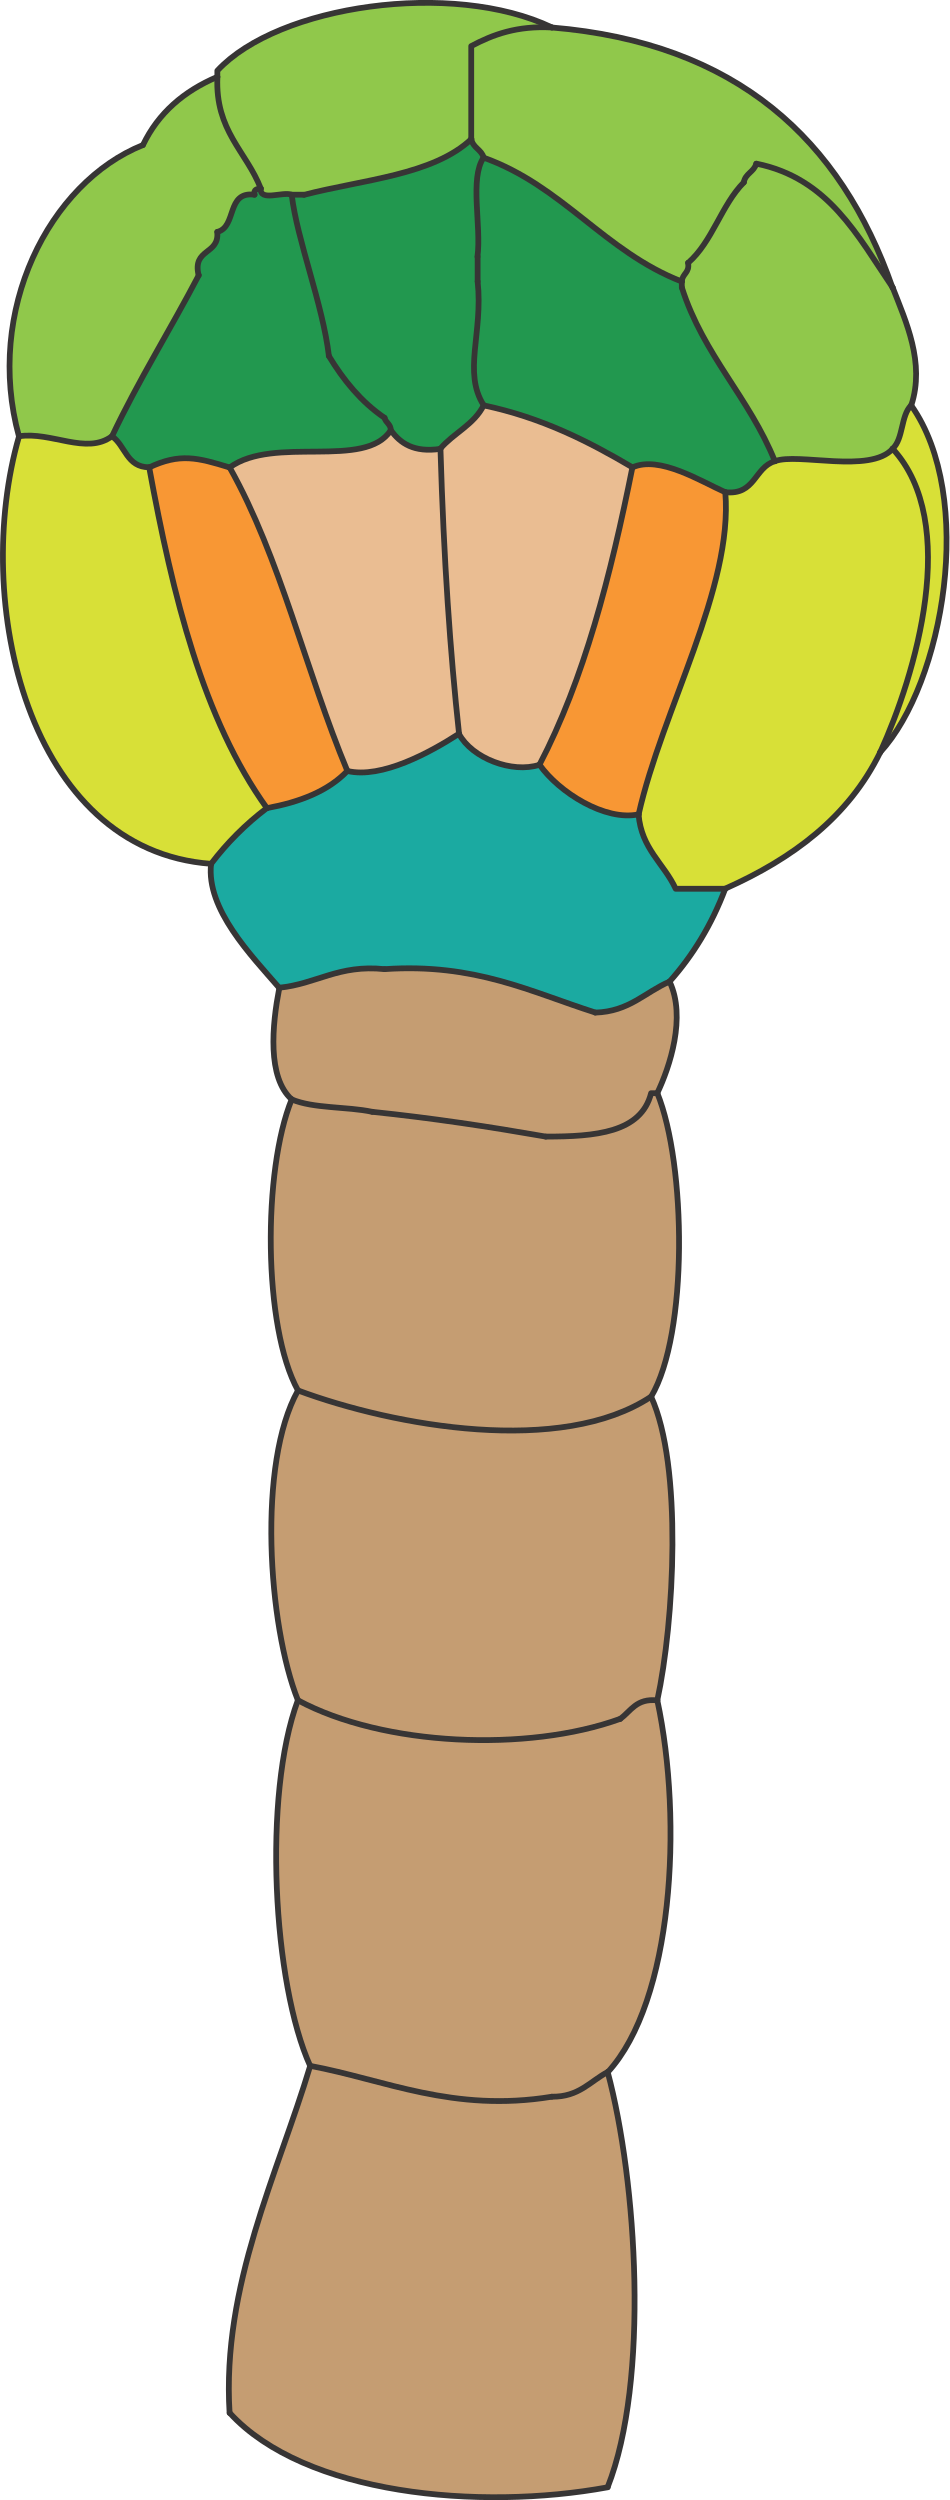
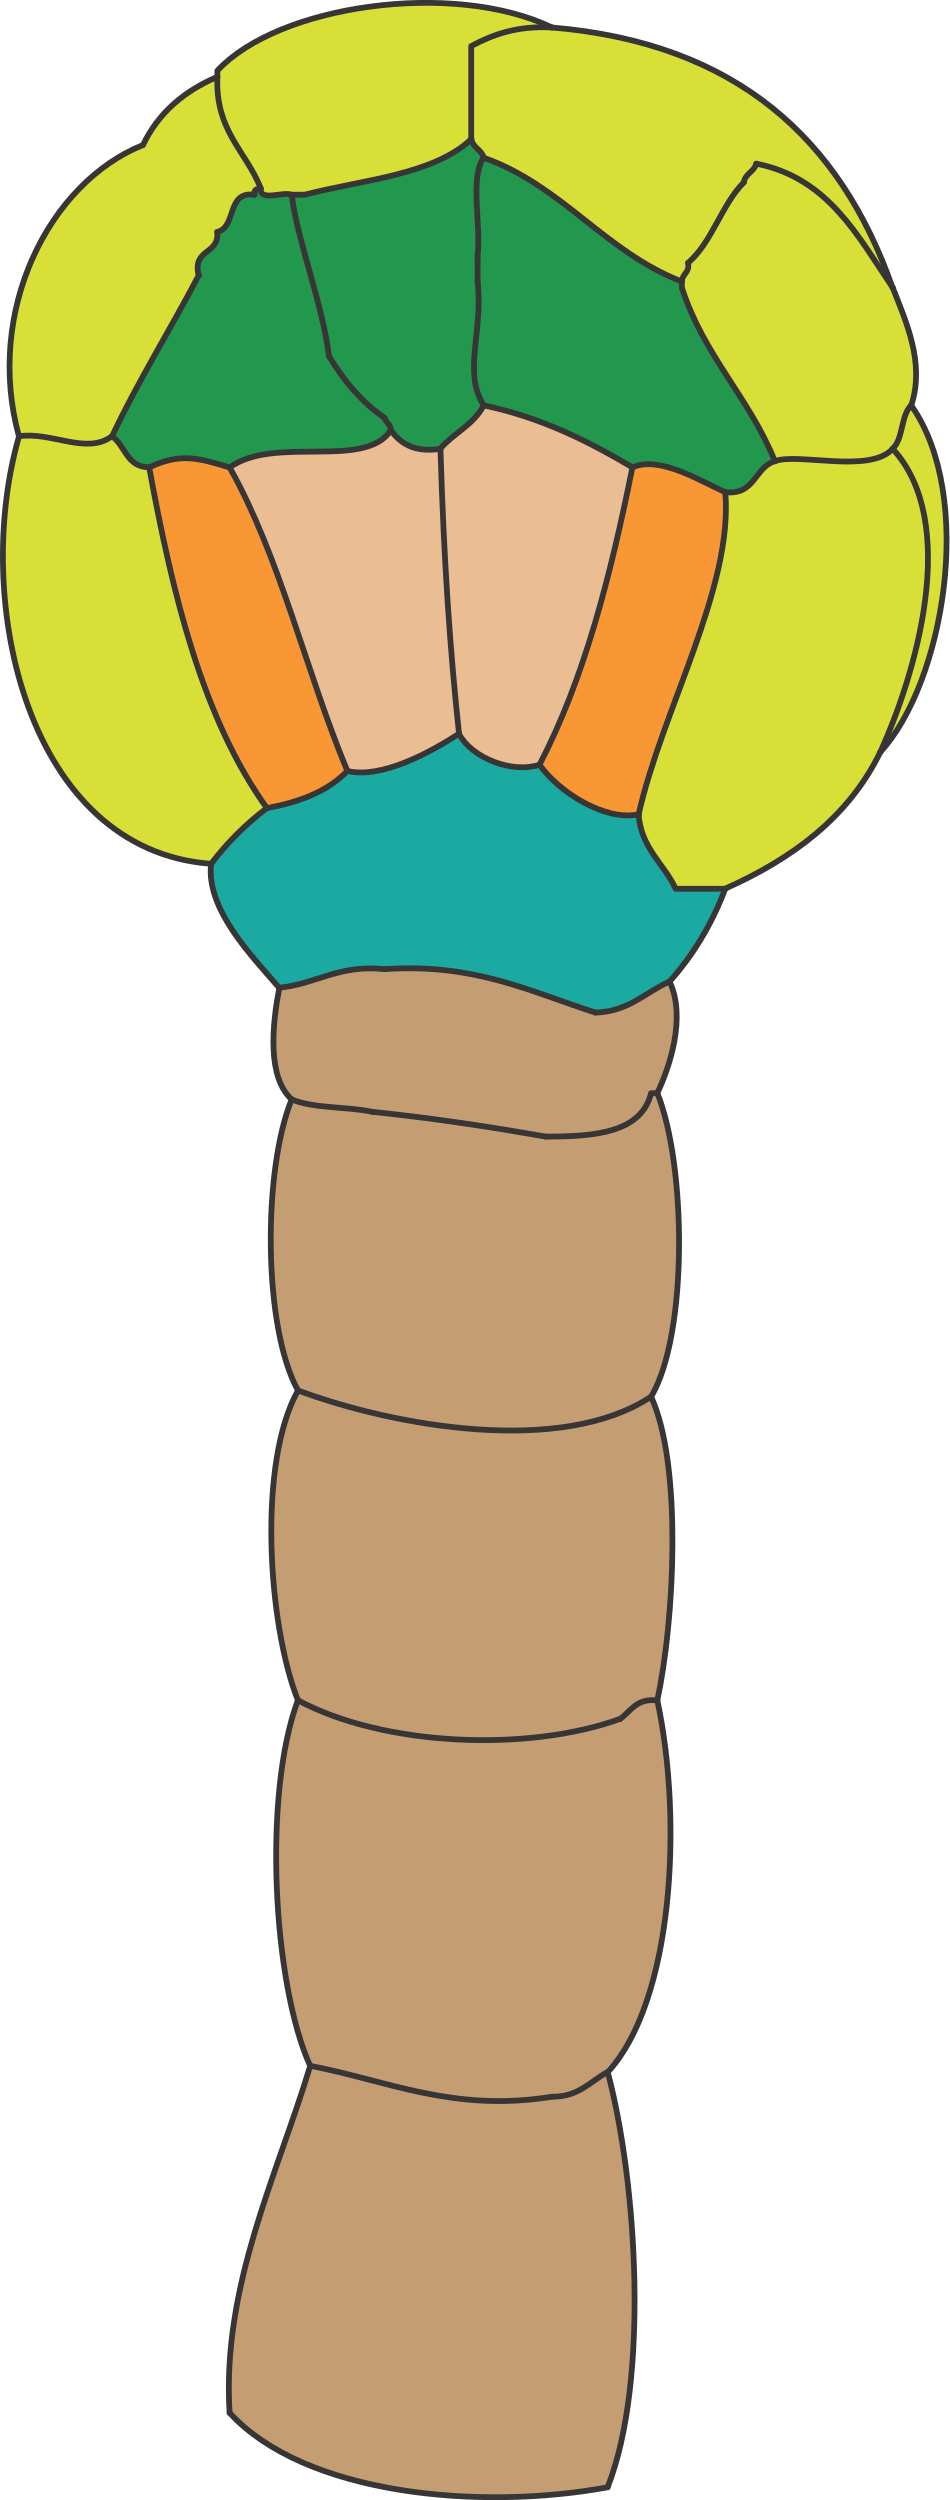
<svg xmlns="http://www.w3.org/2000/svg" id="svg21152" viewBox="0 0 41.111 108.24" height="100%" width="100%" version="1.1">
  <defs id="defs21154">
    <clipPath id="clipPath12928" clipPathUnits="userSpaceOnUse">
      <path id="path12930" d="m315.83 314.17h38.001v-151h-38.001v151z" />
    </clipPath>
  </defs>
  <g id="layer1" transform="translate(-308.48 -280.72)">
    <g id="g12924" transform="matrix(1.25 0 0 -1.25 -92.82 673.56)">
      <g id="g12932">
        <g id="g12934" clip-path="url(#clipPath12928)">
-           <g id="g12936" transform="translate(352.6 300.23)">
-             <path id="path12938" d="m0 0c2.241-3.171 1.13-9.613-1.073-12.016 1.222 2.675 2.793 7.946 0.429 10.514 0.378 0.337 0.281 1.15 0.644 1.502" class="protoderm" fill="#d8e037" />
-           </g>
-           <g id="g12940" transform="translate(351.96 304.31)">
-             <path id="path12942" d="m0 0c0.455-1.17 1.127-2.607 0.644-4.078-0.363-0.352-0.266-1.165-0.644-1.502-0.784-0.876-3.293-0.126-4.078-0.43-0.881 2.196-2.475 3.675-3.219 6.01v0.215c0.014 0.274 0.277 0.297 0.214 0.643 0.842 0.733 1.148 2.001 1.932 2.791 0.051 0.306 0.355 0.36 0.429 0.643 2.501-0.506 3.506-2.503 4.722-4.292" class="protoderm" fill="#90c84b" />
-           </g>
-           <g id="g12944" transform="translate(351.96 298.73)">
-             <path id="path12946" d="m0 0c2.364-2.567 0.793-7.839-0.429-10.514-1.105-2.257-3.042-3.683-5.366-4.722h-1.717c-0.406 0.879-1.19 1.382-1.285 2.576 0.818 3.637 3.28 7.849 3.002 11.158 1.045-0.115 1.004 0.855 1.717 1.072 0.785 0.304 3.294-0.446 4.078 0.43" class="protoderm" fill="#d8e037" />
-           </g>
-           <g id="g12948" transform="translate(351.96 304.31)">
-             <path id="path12950" d="m0 0c-1.216 1.789-2.221 3.786-4.722 4.292-0.074-0.283-0.378-0.337-0.429-0.643-0.784-0.79-1.09-2.058-1.932-2.791 0.063-0.346-0.2-0.369-0.214-0.643-2.679 1.038-4.124 3.313-6.866 4.292-0.077 0.281-0.377 0.338-0.429 0.644v3.217c0.747 0.398 1.583 0.709 2.79 0.644 6.399-0.535 10.005-3.869 11.802-9.012" class="protoderm" fill="#90c84b" />
-           </g>
-           <g id="g12952" transform="translate(347.88 298.3)">
-             <path id="path12954" d="m0 0c-0.713-0.217-0.673-1.188-1.717-1.073-0.845 0.375-2.284 1.285-3.217 0.859-1.531 0.904-3.142 1.722-5.151 2.146-0.738 1.145-0.02 2.512-0.214 4.293v0.858c0.14 1.076-0.281 2.713 0.214 3.434 2.742-0.979 4.187-3.254 6.865-4.292v-0.215c0.744-2.335 2.339-3.815 3.22-6.01" class="inner-upper" fill="#22984f" />
-           </g>
-           <g id="g12956" transform="translate(346.16 297.22)">
-             <path id="path12958" d="m0 0c0.278-3.308-2.184-7.521-3.002-11.158-1.162-0.252-2.77 0.77-3.434 1.717 1.545 2.959 2.467 6.545 3.22 10.299 0.932 0.427 2.372-0.483 3.216-0.858" class="ground-initials" fill="#f89734" />
-           </g>
-           <g id="g12960" transform="translate(344.45 283.49)">
+           <g id="hypophysis" transform="translate(344.45 283.49)">
            <path id="path12962" d="m0 0h1.717c-0.469-1.244-1.122-2.312-1.932-3.219-0.852-0.363-1.393-1.039-2.573-1.073-2.226 0.707-4.152 1.717-7.297 1.502-1.597 0.166-2.349-0.512-3.648-0.644-0.974 1.125-2.536 2.725-2.361 4.293 0.555 0.733 1.198 1.376 1.931 1.932 1.148 0.209 2.126 0.592 2.79 1.287 1.188-0.283 2.885 0.655 3.864 1.288 0.449-0.845 1.842-1.382 2.79-1.073 0.664-0.947 2.272-1.969 3.434-1.717 0.095-1.193 0.879-1.697 1.285-2.576" class="hypophysis" fill="#1baaa1" />
          </g>
-           <g id="g12964" transform="translate(344.23 280.27)">
-             <path id="path12966" d="m0 0c0.584-1.222 0.006-2.959-0.426-3.863h-0.215c-0.346-1.371-1.932-1.503-3.649-1.503-1.948 0.341-3.937 0.641-6.009 0.858-0.888 0.187-2.038 0.11-2.79 0.43-0.85 0.759-0.682 2.564-0.43 3.863 1.3 0.132 2.052 0.81 3.649 0.644 3.145 0.215 5.071-0.795 7.297-1.502 1.179 0.034 1.72 0.71 2.573 1.073" class="suspensor" fill="#c59d72" />
-           </g>
-           <g id="g12968" transform="translate(343.8 255.38)">
-             <path id="path12970" d="m0 0c0.904-4.224 0.535-10.431-1.717-12.877-0.61-0.321-0.993-0.867-1.932-0.855-3.419-0.559-5.786 0.588-8.37 1.069-1.291 2.853-1.648 9.361-0.429 12.663 2.956-1.594 7.958-1.806 11.16-0.644 0.372 0.272 0.561 0.724 1.288 0.644" class="suspensor" fill="#c59d72" />
-           </g>
-           <g id="g12972" transform="translate(343.8 276.41)">
-             <path id="path12974" d="m0 0c1.001-2.464 1.076-8.339-0.215-10.514-3.093-2.06-8.88-1.036-12.233 0.214-1.214 2.201-1.222 7.621-0.215 10.085 0.752-0.32 1.903-0.243 2.79-0.43 2.072-0.216 4.061-0.517 6.01-0.858 1.717 0 3.302 0.132 3.648 1.503h0.215z" class="suspensor" fill="#c59d72" />
-           </g>
-           <g id="g12976" transform="translate(343.59 265.89)">
-             <path id="path12978" d="m0 0c1.096-2.382 0.804-7.805 0.215-10.518-0.727 0.08-0.916-0.372-1.288-0.643-3.202-1.162-8.204-0.95-11.16 0.643-1.039 2.614-1.409 8.217 0 10.732 3.353-1.25 9.14-2.275 12.233-0.214" class="suspensor" fill="#c59d72" />
-           </g>
          <g id="g12980" transform="translate(342.09 242.5)">
-             <path id="path12982" d="m0 0c1.016-3.798 1.451-10.7 0-14.378-4.436-0.818-10.5-0.26-13.092 2.576-0.275 4.412 1.674 8.296 2.79 12.016 2.584-0.481 4.951-1.628 8.37-1.069 0.939-0.012 1.323 0.534 1.932 0.855" class="suspensor" fill="#c59d72" />
-           </g>
-           <g id="g12988" transform="translate(342.95 298.08)">
-             <path id="path12990" d="m0 0c-0.753-3.754-1.674-7.34-3.22-10.299-0.947-0.309-2.341 0.228-2.79 1.073-0.306 2.815-0.529 6.007-0.644 9.87 0.461 0.541 1.168 0.833 1.503 1.502 2.009-0.423 3.62-1.242 5.151-2.146" class="vascular-initials" fill="#eabd92" />
-           </g>
-           <g id="g12992" transform="translate(340.16 313.32)">
-             <path id="path12994" d="m0 0c-1.208 0.065-2.043-0.246-2.79-0.644v-3.217c-1.325-1.25-3.752-1.402-5.795-1.931h-0.429c-0.312 0.117-1.111-0.252-1.073 0.214-0.501 1.288-1.583 1.992-1.503 3.864v0.214c2.101 2.275 8.153 3.146 11.59 1.5" class="protoderm" fill="#90c84b" />
-           </g>
-           <g id="g12996" transform="translate(337.37 309.46)">
-             <path id="path12998" d="m0 0c0.052-0.306 0.352-0.363 0.429-0.644-0.495-0.721-0.074-2.357-0.214-3.434v-0.858c0.194-1.78-0.524-3.148 0.214-4.293-0.334-0.669-1.041-0.961-1.502-1.502-0.922-0.135-1.382 0.191-1.717 0.644 0 0.214-0.175 0.254-0.215 0.429-0.809 0.55-1.419 1.299-1.932 2.146-0.211 1.786-1.101 4.01-1.287 5.58h0.429c2.044 0.53 4.47 0.682 5.795 1.932" class="inner-upper" fill="#22984f" />
+             <g id="suspensor" fill="#c59d72">
+               <path id="path12966" d="m0 0c0.584-1.222 0.006-2.959-0.426-3.863h-0.215c-0.346-1.371-1.932-1.503-3.649-1.503-1.948 0.341-3.937 0.641-6.009 0.858-0.888 0.187-2.038 0.11-2.79 0.43-0.85 0.759-0.682 2.564-0.43 3.863 1.3 0.132 2.052 0.81 3.649 0.644 3.145 0.215 5.071-0.795 7.297-1.502 1.179 0.034 1.72 0.71 2.573 1.073" transform="translate(2.1436 37.772)" class="suspensor" />
+               <path id="path12970" d="m0 0c0.904-4.224 0.535-10.431-1.717-12.877-0.61-0.321-0.993-0.867-1.932-0.855-3.419-0.559-5.786 0.588-8.37 1.069-1.291 2.853-1.648 9.361-0.429 12.663 2.956-1.594 7.958-1.806 11.16-0.644 0.372 0.272 0.561 0.724 1.288 0.644" transform="translate(1.7173,12.877)" class="suspensor" />
+               <path id="path12974" d="m0 0c1.001-2.464 1.076-8.339-0.215-10.514-3.093-2.06-8.88-1.036-12.233 0.214-1.214 2.201-1.222 7.621-0.215 10.085 0.752-0.32 1.903-0.243 2.79-0.43 2.072-0.216 4.061-0.517 6.01-0.858 1.717 0 3.302 0.132 3.648 1.503h0.215z" transform="translate(1.7173 33.908)" class="suspensor" />
+               <path id="path12978" d="m0 0c1.096-2.382 0.804-7.805 0.215-10.518-0.727 0.08-0.916-0.372-1.288-0.643-3.202-1.162-8.204-0.95-11.16 0.643-1.039 2.614-1.409 8.217 0 10.732 3.353-1.25 9.14-2.275 12.233-0.214" transform="translate(1.5024 23.395)" class="suspensor" />
+               <path id="path12982" d="m0 0c1.016-3.798 1.451-10.7 0-14.378-4.436-0.818-10.5-0.26-13.092 2.576-0.275 4.412 1.674 8.296 2.79 12.016 2.584-0.481 4.951-1.628 8.37-1.069 0.939-0.012 1.323 0.534 1.932 0.855" class="suspensor" />
+             </g>
          </g>
          <g id="g13000" transform="translate(336.29 298.73)">
-             <path id="path13002" d="m0 0c0.115-3.863 0.338-7.055 0.644-9.87-0.978-0.633-2.676-1.571-3.863-1.288-1.434 3.431-2.324 7.403-4.078 10.514 1.545 1.124 4.679-0.089 5.58 1.288 0.335-0.453 0.796-0.779 1.717-0.644" class="vascular-initials" fill="#eabd92" />
+             <g id="vascular-initials" fill="#eabd92">
+               <path id="path12990" d="m0 0c-0.753-3.754-1.674-7.34-3.22-10.299-0.947-0.309-2.341 0.228-2.79 1.073-0.306 2.815-0.529 6.007-0.644 9.87 0.461 0.541 1.168 0.833 1.503 1.502 2.009-0.423 3.62-1.242 5.151-2.146" transform="translate(6.6538 -.6441)" class="vascular-initials" />
+               <path id="path13002" d="m0 0c0.115-3.863 0.338-7.055 0.644-9.87-0.978-0.633-2.676-1.571-3.863-1.288-1.434 3.431-2.324 7.403-4.078 10.514 1.545 1.124 4.679-0.089 5.58 1.288 0.335-0.453 0.796-0.779 1.717-0.644" class="vascular-initials" />
+             </g>
          </g>
          <g id="g13008" transform="translate(334.36 299.8)">
-             <path id="path13010" d="m0 0c0.04-0.174 0.215-0.214 0.215-0.429-0.902-1.377-4.035-0.163-5.581-1.288-1.104 0.341-1.719 0.507-2.79 0-0.786 0-0.821 0.753-1.287 1.073 0.918 1.943 2.023 3.701 3.005 5.581-0.227 0.941 0.726 0.704 0.643 1.502 0.684 0.175 0.301 1.416 1.288 1.288-0.04 0.18 0.083 0.2 0.215 0.214-0.038-0.466 0.761-0.097 1.073-0.214 0.186-1.571 1.076-3.795 1.287-5.581 0.513-0.847 1.122-1.596 1.932-2.146" class="inner-upper" fill="#22984f" />
+             <g id="inner-upper" fill="#22984f">
+               <path id="path12954" d="m0 0c-0.713-0.217-0.673-1.188-1.717-1.073-0.845 0.375-2.284 1.285-3.217 0.859-1.531 0.904-3.142 1.722-5.151 2.146-0.738 1.145-0.02 2.512-0.214 4.293v0.858c0.14 1.076-0.281 2.713 0.214 3.434 2.742-0.979 4.187-3.254 6.865-4.292v-0.215c0.744-2.335 2.339-3.815 3.22-6.01" transform="translate(13.519 -1.5024)" class="inner-upper" />
+               <path id="path12998" d="m0 0c0.052-0.306 0.352-0.363 0.429-0.644-0.495-0.721-0.074-2.357-0.214-3.434v-0.858c0.194-1.78-0.524-3.148 0.214-4.293-0.334-0.669-1.041-0.961-1.502-1.502-0.922-0.135-1.382 0.191-1.717 0.644 0 0.214-0.175 0.254-0.215 0.429-0.809 0.55-1.419 1.299-1.932 2.146-0.211 1.786-1.101 4.01-1.287 5.58h0.429c2.044 0.53 4.47 0.682 5.795 1.932" transform="translate(3.0049,9.6582)" class="inner-upper" />
+               <path id="path13010" d="m0 0c0.04-0.174 0.215-0.214 0.215-0.429-0.902-1.377-4.035-0.163-5.581-1.288-1.104 0.341-1.719 0.507-2.79 0-0.786 0-0.821 0.753-1.287 1.073 0.918 1.943 2.023 3.701 3.005 5.581-0.227 0.941 0.726 0.704 0.643 1.502 0.684 0.175 0.301 1.416 1.288 1.288-0.04 0.18 0.083 0.2 0.215 0.214-0.038-0.466 0.761-0.097 1.073-0.214 0.186-1.571 1.076-3.795 1.287-5.581 0.513-0.847 1.122-1.596 1.932-2.146" class="inner-upper" />
+             </g>
          </g>
          <g id="g13012" transform="translate(333.07 287.57)">
-             <path id="path13014" d="m0 0c-0.664-0.695-1.643-1.078-2.79-1.287-2.212 3.079-3.257 7.331-4.078 11.801 1.07 0.507 1.685 0.34 2.79 0 1.754-3.111 2.644-7.082 4.078-10.514" class="ground-initials" fill="#f89734" />
-           </g>
-           <g id="g13016" transform="translate(325.99 309.24)">
-             <path id="path13018" d="m0 0c0.532 1.113 1.419 1.869 2.575 2.361-0.08-1.872 1.002-2.576 1.503-3.863-0.132-0.015-0.255-0.035-0.215-0.215-0.987 0.129-0.604-1.113-1.288-1.288 0.083-0.798-0.869-0.561-0.643-1.502-0.982-1.88-2.087-3.638-3.005-5.58-0.879-0.656-2.107 0.174-3.219 0-1.194 4.338 1.041 8.782 4.292 10.087" class="protoderm" fill="#90c84b" />
+             <g id="ground-initials" fill="#f89734">
+               <path id="path12958" d="m0 0c0.278-3.308-2.184-7.521-3.002-11.158-1.162-0.252-2.77 0.77-3.434 1.717 1.545 2.959 2.467 6.545 3.22 10.299 0.932 0.427 2.372-0.483 3.216-0.858" transform="translate(13.089 9.6557)" class="ground-initials" />
+               <path id="path13014" d="m0 0c-0.664-0.695-1.643-1.078-2.79-1.287-2.212 3.079-3.257 7.331-4.078 11.801 1.07 0.507 1.685 0.34 2.79 0 1.754-3.111 2.644-7.082 4.078-10.514" class="ground-initials" />
+             </g>
          </g>
          <g id="g13020" transform="translate(330.28 286.28)">
-             <path id="path13022" d="m0 0c-0.733-0.556-1.376-1.199-1.932-1.932-6.359 0.463-8.301 9.097-6.653 14.807 1.113 0.174 2.341-0.656 3.219 0 0.467-0.321 0.501-1.074 1.288-1.074 0.821-4.47 1.866-8.722 4.078-11.801" class="protoderm" fill="#d8e037" />
+             <g id="protoderm" fill="#d8e037">
+               <path id="path12938" d="m0 0c2.241-3.171 1.13-9.613-1.073-12.016 1.222 2.675 2.793 7.946 0.429 10.514 0.378 0.337 0.281 1.15 0.644 1.502" transform="translate(22.318 13.948)" class="protoderm" />
+               <path id="path12942" d="m0 0c0.455-1.17 1.127-2.607 0.644-4.078-0.363-0.352-0.266-1.165-0.644-1.502-0.784-0.876-3.293-0.126-4.078-0.43-0.881 2.196-2.475 3.675-3.219 6.01v0.215c0.014 0.274 0.277 0.297 0.214 0.643 0.842 0.733 1.148 2.001 1.932 2.791 0.051 0.306 0.355 0.36 0.429 0.643 2.501-0.506 3.506-2.503 4.722-4.292" transform="translate(21.674 18.025)" class="protoderm" />
+               <path id="path12946" d="m0 0c2.364-2.567 0.793-7.839-0.429-10.514-1.105-2.257-3.042-3.683-5.366-4.722h-1.717c-0.406 0.879-1.19 1.382-1.285 2.576 0.818 3.637 3.28 7.849 3.002 11.158 1.045-0.115 1.004 0.855 1.717 1.072 0.785 0.304 3.294-0.446 4.078 0.43" transform="translate(21.674 12.445)" class="protoderm" />
+               <path id="path12950" d="m0 0c-1.216 1.789-2.221 3.786-4.722 4.292-0.074-0.283-0.378-0.337-0.429-0.643-0.784-0.79-1.09-2.058-1.932-2.791 0.063-0.346-0.2-0.369-0.214-0.643-2.679 1.038-4.124 3.313-6.866 4.292-0.077 0.281-0.377 0.338-0.429 0.644v3.217c0.747 0.398 1.583 0.709 2.79 0.644 6.399-0.535 10.005-3.869 11.802-9.012" transform="translate(21.674 18.025)" class="protoderm" />
+               <path id="path12994" d="m0 0c-1.208 0.065-2.043-0.246-2.79-0.644v-3.217c-1.325-1.25-3.752-1.402-5.795-1.931h-0.429c-0.312 0.117-1.111-0.252-1.073 0.214-0.501 1.288-1.583 1.992-1.503 3.864v0.214c2.101 2.275 8.153 3.146 11.59 1.5" transform="translate(9.8726 27.037)" class="protoderm" />
+               <path id="path13018" d="m0 0c0.532 1.113 1.419 1.869 2.575 2.361-0.08-1.872 1.002-2.576 1.503-3.863-0.132-0.015-0.255-0.035-0.215-0.215-0.987 0.129-0.604-1.113-1.288-1.288 0.083-0.798-0.869-0.561-0.643-1.502-0.982-1.88-2.087-3.638-3.005-5.58-0.879-0.656-2.107 0.174-3.219 0-1.194 4.338 1.041 8.782 4.292 10.087" transform="translate(-4.2925 22.962)" class="protoderm" />
+               <path id="path13022" d="m0 0c-0.733-0.556-1.376-1.199-1.932-1.932-6.359 0.463-8.301 9.097-6.653 14.807 1.113 0.174 2.341-0.656 3.219 0 0.467-0.321 0.501-1.074 1.288-1.074 0.821-4.47 1.866-8.722 4.078-11.801" class="protoderm" />
+             </g>
          </g>
        </g>
      </g>
    </g>
    <g id="g13024" transform="matrix(1.25 0 0 -1.25 339.88 302.03)">
      <path id="path13026" stroke-linejoin="round" d="m0 0c-0.844 0.375-2.284 1.285-3.216 0.858" stroke="#373535" stroke-linecap="round" stroke-width=".2" fill="none" />
    </g>
    <g id="g13028" transform="matrix(1.25 0 0 -1.25 329.42 298.27)">
      <path id="path13030" stroke-linejoin="round" d="m0 0c2.009-0.424 3.62-1.242 5.151-2.146" stroke="#373535" stroke-linecap="round" stroke-width=".2" fill="none" />
    </g>
    <g id="g13032" transform="matrix(1.25 0 0 -1.25 335.86 300.96)">
      <path id="path13034" stroke-linejoin="round" d="m0 0c-0.753-3.754-1.674-7.34-3.22-10.299" stroke="#373535" stroke-linecap="round" stroke-width=".2" fill="none" />
    </g>
    <g id="g13036" transform="matrix(1.25 0 0 -1.25 329.16 292.91)">
      <path id="path13038" stroke-linejoin="round" d="m0 0c0.194-1.78-0.524-3.148 0.214-4.292" stroke="#373535" stroke-linecap="round" stroke-width=".2" fill="none" />
    </g>
    <g id="g13040" transform="matrix(1.25 0 0 -1.25 329.42 298.27)">
      <path id="path13042" stroke-linejoin="round" d="m0 0c-0.334-0.67-1.042-0.962-1.502-1.502" stroke="#373535" stroke-linecap="round" stroke-width=".2" fill="none" />
    </g>
    <g id="g13044" transform="matrix(1.25 0 0 -1.25 338 293.17)">
      <path id="path13046" stroke-linejoin="round" d="m0 0v0.215" stroke="#373535" stroke-linecap="round" stroke-width=".2" fill="none" />
    </g>
    <g id="g13060" transform="matrix(1.25 0 0 -1.25 321.11 328.32)">
      <path id="path13062" stroke-linejoin="round" d="m0 0c-0.85 0.759-0.681 2.564-0.429 3.863" stroke="#373535" stroke-linecap="round" stroke-width=".2" fill="none" />
    </g>
    <g id="g13064" transform="matrix(1.25 0 0 -1.25 332.11 329.93)">
      <path id="path13066" stroke-linejoin="round" d="m0 0c-1.949 0.341-3.938 0.642-6.01 0.858" stroke="#373535" stroke-linecap="round" stroke-width=".2" fill="none" />
    </g>
    <g id="g13068" transform="matrix(1.25 0 0 -1.25 337.47 323.22)">
      <path id="path13070" stroke-linejoin="round" d="m0 0c0.584-1.222 0.006-2.959-0.426-3.863" stroke="#373535" stroke-linecap="round" stroke-width=".2" fill="none" />
    </g>
    <g id="g13072" transform="matrix(1.25 0 0 -1.25 328.35 312.49)">
      <path id="path13074" stroke-linejoin="round" d="m0 0c0.449-0.845 1.843-1.382 2.79-1.073" stroke="#373535" stroke-linecap="round" stroke-width=".2" fill="none" />
    </g>
    <g id="g13076" transform="matrix(1.25 0 0 -1.25 320.03 315.71)">
      <path id="path13078" stroke-linejoin="round" d="m0 0c1.147 0.209 2.126 0.592 2.79 1.287" stroke="#373535" stroke-linecap="round" stroke-width=".2" fill="none" />
    </g>
    <g id="g13080" transform="matrix(1.25 0 0 -1.25 320.57 323.49)">
      <path id="path13082" stroke-linejoin="round" d="m0 0c-0.973 1.125-2.536 2.725-2.361 4.293" stroke="#373535" stroke-linecap="round" stroke-width=".2" fill="none" />
    </g>
    <g id="g13084" transform="matrix(1.25 0 0 -1.25 325.13 322.68)">
      <path id="path13086" stroke-linejoin="round" d="m0 0c-1.597 0.166-2.349-0.512-3.648-0.644" stroke="#373535" stroke-linecap="round" stroke-width=".2" fill="none" />
    </g>
    <g id="g13088" transform="matrix(1.25 0 0 -1.25 337.47 323.22)">
      <path id="path13090" stroke-linejoin="round" d="m0 0c-0.853-0.363-1.394-1.039-2.573-1.073" stroke="#373535" stroke-linecap="round" stroke-width=".2" fill="none" />
    </g>
    <g id="g13092" transform="matrix(1.25 0 0 -1.25 339.88 319.2)">
      <path id="path13094" stroke-linejoin="round" d="m0 0c-0.469-1.244-1.122-2.312-1.932-3.219" stroke="#373535" stroke-linecap="round" stroke-width=".2" fill="none" />
    </g>
    <g id="g13096" transform="matrix(1.25 0 0 -1.25 331.84 313.83)">
      <path id="path13098" stroke-linejoin="round" d="m0 0c0.664-0.947 2.272-1.969 3.434-1.717" stroke="#373535" stroke-linecap="round" stroke-width=".2" fill="none" />
    </g>
    <g id="g13100" transform="matrix(1.25 0 0 -1.25 309.3 299.61)">
      <path id="path13102" stroke-linejoin="round" d="m0 0c-1.193 4.338 1.042 8.782 4.292 10.087" stroke="#373535" stroke-linecap="round" stroke-width=".2" fill="none" />
    </g>
    <g id="g13104" transform="matrix(1.25 0 0 -1.25 314.67 287)">
      <path id="path13106" stroke-linejoin="round" d="m0 0c0.532 1.113 1.419 1.869 2.575 2.361" stroke="#373535" stroke-linecap="round" stroke-width=".2" fill="none" />
    </g>
    <g id="g13108" transform="matrix(1.25 0 0 -1.25 318.42 385.19)">
      <path id="path13110" stroke-linejoin="round" d="m0 0c-0.274 4.412 1.674 8.296 2.791 12.016" stroke="#373535" stroke-linecap="round" stroke-width=".2" fill="none" />
    </g>
    <g id="g13112" transform="matrix(1.25 0 0 -1.25 334.79 388.41)">
      <path id="path13114" stroke-linejoin="round" d="m0 0c-4.436-0.818-10.5-0.26-13.092 2.576" stroke="#373535" stroke-linecap="round" stroke-width=".2" fill="none" />
    </g>
    <g id="g13116" transform="matrix(1.25 0 0 -1.25 334.79 370.43)">
      <path id="path13118" stroke-linejoin="round" d="m0 0c1.016-3.798 1.451-10.7 0-14.378" stroke="#373535" stroke-linecap="round" stroke-width=".2" fill="none" />
    </g>
    <g id="g13120" transform="matrix(1.25 0 0 -1.25 321.91 370.17)">
      <path id="path13122" stroke-linejoin="round" d="m0 0c-1.291 2.854-1.648 9.361-0.429 12.663" stroke="#373535" stroke-linecap="round" stroke-width=".2" fill="none" />
    </g>
    <g id="g13124" transform="matrix(1.25 0 0 -1.25 332.37 371.5)">
      <path id="path13126" stroke-linejoin="round" d="m0 0c-3.419-0.559-5.786 0.589-8.37 1.069" stroke="#373535" stroke-linecap="round" stroke-width=".2" fill="none" />
    </g>
    <g id="g13128" transform="matrix(1.25 0 0 -1.25 334.79 370.43)">
      <path id="path13130" stroke-linejoin="round" d="m0 0c-0.609-0.321-0.993-0.867-1.932-0.855" stroke="#373535" stroke-linecap="round" stroke-width=".2" fill="none" />
    </g>
    <g id="g13132" transform="matrix(1.25 0 0 -1.25 336.94 354.34)">
      <path id="path13134" stroke-linejoin="round" d="m0 0c0.904-4.224 0.535-10.431-1.717-12.877" stroke="#373535" stroke-linecap="round" stroke-width=".2" fill="none" />
    </g>
    <g id="g13136" transform="matrix(1.25 0 0 -1.25 336.94 328.05)">
      <path id="path13138" stroke-linejoin="round" d="m0 0c1.001-2.464 1.076-8.339-0.215-10.514" stroke="#373535" stroke-linecap="round" stroke-width=".2" fill="none" />
    </g>
    <g id="g13140" transform="matrix(1.25 0 0 -1.25 332.11 329.93)">
      <path id="path13142" stroke-linejoin="round" d="m0 0c1.717 0 3.302 0.132 3.648 1.503h0.215" stroke="#373535" stroke-linecap="round" stroke-width=".2" fill="none" />
    </g>
    <g id="g13144" transform="matrix(1.25 0 0 -1.25 321.11 328.32)">
      <path id="path13146" stroke-linejoin="round" d="m0 0c0.752-0.32 1.903-0.243 2.79-0.43" stroke="#373535" stroke-linecap="round" stroke-width=".2" fill="none" />
    </g>
    <g id="g13148" transform="matrix(1.25 0 0 -1.25 321.38 340.92)">
      <path id="path13150" stroke-linejoin="round" d="m0 0c-1.213 2.201-1.222 7.621-0.215 10.085" stroke="#373535" stroke-linecap="round" stroke-width=".2" fill="none" />
    </g>
    <g id="g13152" transform="matrix(1.25 0 0 -1.25 325.13 322.68)">
      <path id="path13154" stroke-linejoin="round" d="m0 0c3.145 0.215 5.071-0.795 7.297-1.502" stroke="#373535" stroke-linecap="round" stroke-width=".2" fill="none" />
    </g>
    <g id="g13156" transform="matrix(1.25 0 0 -1.25 339.88 302.03)">
      <path id="path13158" stroke-linejoin="round" d="m0 0c1.044-0.115 1.004 0.855 1.717 1.073" stroke="#373535" stroke-linecap="round" stroke-width=".2" fill="none" />
    </g>
    <g id="g13160" transform="matrix(1.25 0 0 -1.25 336.13 315.98)">
      <path id="path13162" stroke-linejoin="round" d="m0 0c0.818 3.637 3.28 7.85 3.002 11.158" stroke="#373535" stroke-linecap="round" stroke-width=".2" fill="none" />
    </g>
    <g id="g13164" transform="matrix(1.25 0 0 -1.25 339.88 319.2)">
      <path id="path13166" stroke-linejoin="round" d="m0 0h-1.717c-0.406 0.879-1.19 1.383-1.285 2.576" stroke="#373535" stroke-linecap="round" stroke-width=".2" fill="none" />
    </g>
    <g id="g13168" transform="matrix(1.25 0 0 -1.25 346.59 313.29)">
      <path id="path13170" stroke-linejoin="round" d="m0 0c-1.104-2.258-3.042-3.684-5.366-4.723" stroke="#373535" stroke-linecap="round" stroke-width=".2" fill="none" />
    </g>
    <g id="g13172" transform="matrix(1.25 0 0 -1.25 323.52 314.1)">
      <path id="path13174" stroke-linejoin="round" d="m0 0c-1.434 3.432-2.324 7.403-4.078 10.514" stroke="#373535" stroke-linecap="round" stroke-width=".2" fill="none" />
    </g>
    <g id="g13176" transform="matrix(1.25 0 0 -1.25 328.35 312.49)">
      <path id="path13178" stroke-linejoin="round" d="m0 0c-0.979-0.633-2.676-1.571-3.863-1.288" stroke="#373535" stroke-linecap="round" stroke-width=".2" fill="none" />
    </g>
    <g id="g13180" transform="matrix(1.25 0 0 -1.25 327.55 300.15)">
      <path id="path13182" stroke-linejoin="round" d="m0 0c0.115-3.863 0.338-7.055 0.644-9.87" stroke="#373535" stroke-linecap="round" stroke-width=".2" fill="none" />
    </g>
    <g id="g13184" transform="matrix(1.25 0 0 -1.25 325.4 299.35)">
      <path id="path13186" stroke-linejoin="round" d="m0 0c0.335-0.452 0.795-0.778 1.717-0.644" stroke="#373535" stroke-linecap="round" stroke-width=".2" fill="none" />
    </g>
    <g id="g13188" transform="matrix(1.25 0 0 -1.25 347.93 298.27)">
      <path id="path13190" stroke-linejoin="round" d="m0 0c2.241-3.171 1.13-9.613-1.073-12.016" stroke="#373535" stroke-linecap="round" stroke-width=".2" fill="none" />
    </g>
    <g id="g13192" transform="matrix(1.25 0 0 -1.25 346.59 313.29)">
      <path id="path13194" stroke-linejoin="round" d="m0 0c1.222 2.675 2.793 7.946 0.429 10.514" stroke="#373535" stroke-linecap="round" stroke-width=".2" fill="none" />
    </g>
    <g id="g13196" transform="matrix(1.25 0 0 -1.25 325.4 299.35)">
      <path id="path13198" stroke-linejoin="round" d="m0 0c-0.901-1.376-4.035-0.163-5.581-1.288" stroke="#373535" stroke-linecap="round" stroke-width=".2" fill="none" />
    </g>
    <g id="g13200" transform="matrix(1.25 0 0 -1.25 325.13 298.81)">
      <path id="path13202" stroke-linejoin="round" d="m0 0c0.04-0.174 0.215-0.214 0.215-0.429" stroke="#373535" stroke-linecap="round" stroke-width=".2" fill="none" />
    </g>
    <g id="g13204" transform="matrix(1.25 0 0 -1.25 319.5 289.15)">
      <path id="path13206" stroke-linejoin="round" d="m0 0c-0.04 0.181 0.083 0.201 0.214 0.215" stroke="#373535" stroke-linecap="round" stroke-width=".2" fill="none" />
    </g>
    <g id="g13208" transform="matrix(1.25 0 0 -1.25 313.33 299.61)">
      <path id="path13210" stroke-linejoin="round" d="m0 0c0.918 1.943 2.023 3.7 3.005 5.58" stroke="#373535" stroke-linecap="round" stroke-width=".2" fill="none" />
    </g>
    <g id="g13212" transform="matrix(1.25 0 0 -1.25 318.42 300.96)">
      <path id="path13214" stroke-linejoin="round" d="m0 0c-1.104 0.34-1.72 0.506-2.79 0" stroke="#373535" stroke-linecap="round" stroke-width=".2" fill="none" />
    </g>
    <path id="path13218" stroke-linejoin="round" d="m325.13 298.81c-1.012-0.688-1.774-1.624-2.415-2.683" stroke="#373535" stroke-linecap="round" stroke-width=".25" fill="none" />
    <g id="g13220" transform="matrix(1.25 0 0 -1.25 329.16 291.83)">
      <path id="path13222" stroke-linejoin="round" d="m0 0v-0.858" stroke="#373535" stroke-linecap="round" stroke-width=".2" fill="none" />
    </g>
    <g id="g13224" transform="matrix(1.25 0 0 -1.25 317.08 292.64)">
      <path id="path13226" stroke-linejoin="round" d="m0 0c-0.226 0.941 0.727 0.704 0.644 1.502" stroke="#373535" stroke-linecap="round" stroke-width=".2" fill="none" />
    </g>
    <g id="g13228" transform="matrix(1.25 0 0 -1.25 317.89 290.76)">
      <path id="path13230" stroke-linejoin="round" d="m0 0c0.684 0.175 0.301 1.417 1.288 1.288" stroke="#373535" stroke-linecap="round" stroke-width=".2" fill="none" />
    </g>
    <g id="g13232" transform="matrix(1.25 0 0 -1.25 322.72 296.13)">
      <path id="path13234" stroke-linejoin="round" d="m0 0c-0.211 1.786-1.102 4.009-1.288 5.58" stroke="#373535" stroke-linecap="round" stroke-width=".2" fill="none" />
    </g>
    <g id="g13236" transform="matrix(1.25 0 0 -1.25 329.42 287.54)">
      <path id="path13238" stroke-linejoin="round" d="m0 0c-0.495-0.721-0.074-2.358-0.214-3.434" stroke="#373535" stroke-linecap="round" stroke-width=".2" fill="none" />
    </g>
    <g id="g13240" transform="matrix(1.25 0 0 -1.25 342.03 300.69)">
      <path id="path13242" stroke-linejoin="round" d="m0 0c-0.881 2.195-2.476 3.675-3.22 6.01" stroke="#373535" stroke-linecap="round" stroke-width=".2" fill="none" />
    </g>
    <g id="g13244" transform="matrix(1.25 0 0 -1.25 347.13 300.15)">
      <path id="path13246" stroke-linejoin="round" d="m0 0c-0.784-0.876-3.293-0.126-4.078-0.43" stroke="#373535" stroke-linecap="round" stroke-width=".2" fill="none" />
    </g>
    <g id="g13248" transform="matrix(1.25 0 0 -1.25 347.93 298.27)">
      <path id="path13250" stroke-linejoin="round" d="m0 0c-0.363-0.352-0.266-1.165-0.644-1.502" stroke="#373535" stroke-linecap="round" stroke-width=".2" fill="none" />
    </g>
    <g id="g13252" transform="matrix(1.25 0 0 -1.25 347.13 293.17)">
      <path id="path13254" stroke-linejoin="round" d="m0 0c0.455-1.17 1.127-2.607 0.644-4.078" stroke="#373535" stroke-linecap="round" stroke-width=".2" fill="none" />
    </g>
    <g id="g13256" transform="matrix(1.25 0 0 -1.25 340.69 288.61)">
      <path id="path13258" stroke-linejoin="round" d="m0 0c-0.784-0.79-1.09-2.058-1.932-2.791" stroke="#373535" stroke-linecap="round" stroke-width=".2" fill="none" />
    </g>
    <g id="g13260" transform="matrix(1.25 0 0 -1.25 341.22 287.81)">
      <path id="path13262" stroke-linejoin="round" d="m0 0c-0.074-0.283-0.378-0.337-0.429-0.644" stroke="#373535" stroke-linecap="round" stroke-width=".2" fill="none" />
    </g>
    <g id="g13264" transform="matrix(1.25 0 0 -1.25 329.42 287.54)">
      <path id="path13266" stroke-linejoin="round" d="m0 0c-0.077 0.28-0.377 0.337-0.429 0.644" stroke="#373535" stroke-linecap="round" stroke-width=".2" fill="none" />
    </g>
    <g id="g13268" transform="matrix(1.25 0 0 -1.25 338 292.91)">
      <path id="path13270" stroke-linejoin="round" d="m0 0c-2.678 1.039-4.124 3.313-6.865 4.292" stroke="#373535" stroke-linecap="round" stroke-width=".2" fill="none" />
    </g>
    <g id="g13272" transform="matrix(1.25 0 0 -1.25 338.27 292.1)">
      <path id="path13274" stroke-linejoin="round" d="m0 0c0.063-0.346-0.2-0.369-0.215-0.644" stroke="#373535" stroke-linecap="round" stroke-width=".2" fill="none" />
    </g>
    <g id="g13276" transform="matrix(1.25 0 0 -1.25 347.13 293.17)">
      <path id="path13278" stroke-linejoin="round" d="m0 0c-1.216 1.789-2.221 3.786-4.722 4.292" stroke="#373535" stroke-linecap="round" stroke-width=".2" fill="none" />
    </g>
    <g id="g13280" transform="matrix(1.25 0 0 -1.25 332.37 281.91)">
      <path id="path13282" stroke-linejoin="round" d="m0 0c6.399-0.535 10.005-3.869 11.802-9.012" stroke="#373535" stroke-linecap="round" stroke-width=".2" fill="none" />
    </g>
    <g id="g13284" transform="matrix(1.25 0 0 -1.25 328.89 286.74)">
      <path id="path13286" stroke-linejoin="round" d="m0 0c-1.325-1.25-3.751-1.402-5.795-1.932" stroke="#373535" stroke-linecap="round" stroke-width=".2" fill="none" />
    </g>
    <g id="g13288" transform="matrix(1.25 0 0 -1.25 332.37 281.91)">
      <path id="path13290" stroke-linejoin="round" d="m0 0c-1.208 0.065-2.043-0.246-2.79-0.644v-3.217" stroke="#373535" stroke-linecap="round" stroke-width=".2" fill="none" />
    </g>
    <g id="g13292" transform="matrix(1.25 0 0 -1.25 317.89 284.05)">
      <path id="path13294" stroke-linejoin="round" d="m0 0v0.215c2.101 2.275 8.153 3.145 11.59 1.499" stroke="#373535" stroke-linecap="round" stroke-width=".2" fill="none" />
    </g>
    <g id="g13296" transform="matrix(1.25 0 0 -1.25 319.77 288.88)">
      <path id="path13298" stroke-linejoin="round" d="m0 0c-0.5 1.288-1.583 1.992-1.502 3.863" stroke="#373535" stroke-linecap="round" stroke-width=".2" fill="none" />
    </g>
    <g id="g13300" transform="matrix(1.25 0 0 -1.25 321.11 289.15)">
      <path id="path13302" stroke-linejoin="round" d="m0 0c-0.312 0.118-1.11-0.251-1.073 0.215" stroke="#373535" stroke-linecap="round" stroke-width=".2" fill="none" />
    </g>
    <g id="g13304" transform="matrix(1.25 0 0 -1.25 321.64 289.15)">
      <path id="path13306" stroke-linejoin="round" d="m0 0h-0.429" stroke="#373535" stroke-linecap="round" stroke-width=".2" fill="none" />
    </g>
    <g id="g13320" transform="matrix(1.25 0 0 -1.25 321.38 354.34)">
      <path id="path13322" stroke-linejoin="round" d="m0 0c-1.039 2.613-1.408 8.217 0 10.731" stroke="#373535" stroke-linecap="round" stroke-width=".2" fill="none" />
    </g>
    <g id="g13324" transform="matrix(1.25 0 0 -1.25 335.33 355.14)">
      <path id="path13326" stroke-linejoin="round" d="m0 0c-3.203-1.162-8.205-0.95-11.161 0.644" stroke="#373535" stroke-linecap="round" stroke-width=".2" fill="none" />
    </g>
    <g id="g13328" transform="matrix(1.25 0 0 -1.25 336.94 354.34)">
      <path id="path13330" stroke-linejoin="round" d="m0 0c-0.727 0.08-0.916-0.372-1.288-0.644" stroke="#373535" stroke-linecap="round" stroke-width=".2" fill="none" />
    </g>
    <g id="g13332" transform="matrix(1.25 0 0 -1.25 336.67 341.19)">
      <path id="path13334" stroke-linejoin="round" d="m0 0c1.096-2.382 0.804-7.805 0.215-10.518" stroke="#373535" stroke-linecap="round" stroke-width=".2" fill="none" />
    </g>
    <g id="g13336" transform="matrix(1.25 0 0 -1.25 321.38 340.92)">
      <path id="path13338" stroke-linejoin="round" d="m0 0c3.354-1.25 9.14-2.274 12.233-0.214" stroke="#373535" stroke-linecap="round" stroke-width=".2" fill="none" />
    </g>
    <g id="g13340" transform="matrix(1.25 0 0 -1.25 317.62 318.12)">
      <path id="path13342" stroke-linejoin="round" d="m0 0c-6.359 0.463-8.302 9.097-6.653 14.806" stroke="#373535" stroke-linecap="round" stroke-width=".2" fill="none" />
    </g>
    <g id="g13344" transform="matrix(1.25 0 0 -1.25 320.03 315.71)">
      <path id="path13346" stroke-linejoin="round" d="m0 0c-0.733-0.556-1.376-1.199-1.932-1.932" stroke="#373535" stroke-linecap="round" stroke-width=".2" fill="none" />
    </g>
    <g id="g13348" transform="matrix(1.25 0 0 -1.25 314.94 300.96)">
      <path id="path13350" stroke-linejoin="round" d="m0 0c0.821-4.47 1.866-8.722 4.078-11.801" stroke="#373535" stroke-linecap="round" stroke-width=".2" fill="none" />
    </g>
    <g id="g13352" transform="matrix(1.25 0 0 -1.25 313.33 299.61)">
      <path id="path13354" stroke-linejoin="round" d="m0 0c0.466-0.321 0.501-1.073 1.288-1.073" stroke="#373535" stroke-linecap="round" stroke-width=".2" fill="none" />
    </g>
    <g id="g13356" transform="matrix(1.25 0 0 -1.25 309.3 299.61)">
      <path id="path13358" stroke-linejoin="round" d="m0 0c1.113 0.174 2.341-0.655 3.219 0" stroke="#373535" stroke-linecap="round" stroke-width=".2" fill="none" />
    </g>
  </g>
</svg>
